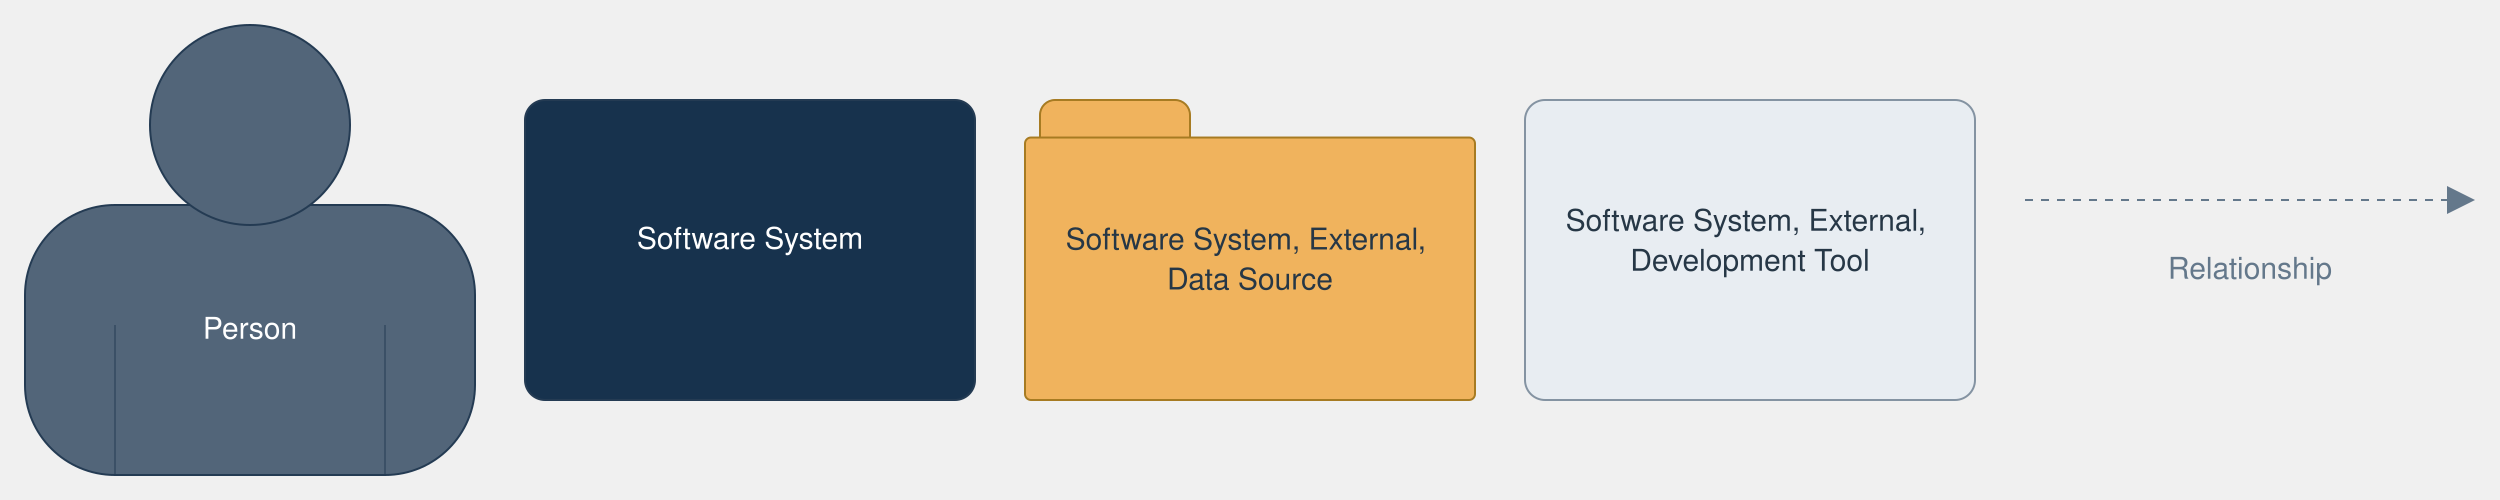
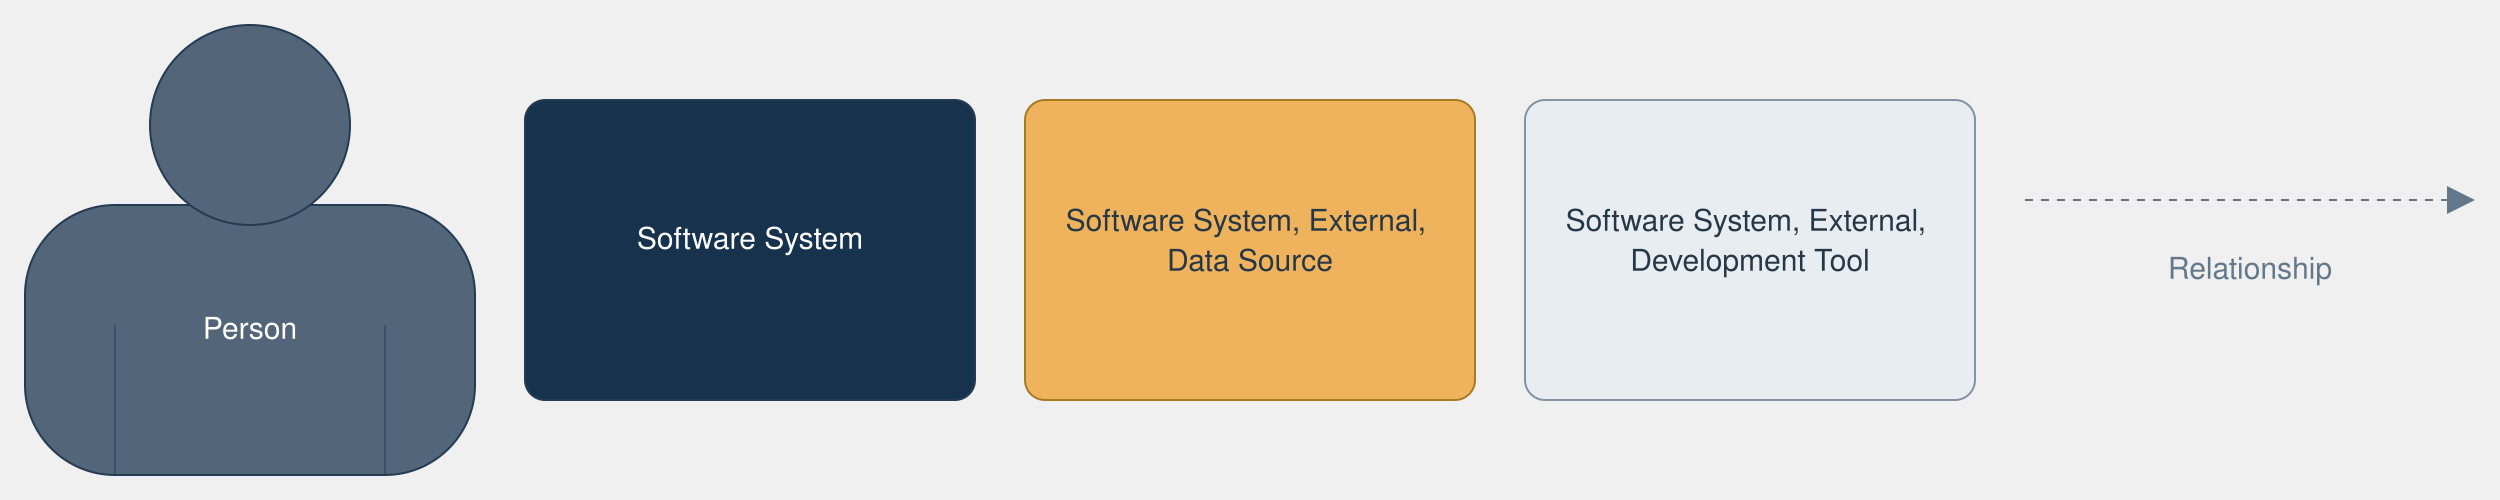
<svg xmlns="http://www.w3.org/2000/svg" version="1.1" viewBox="0 0 2500 500" style="background: #ffffff">
  <g transform="translate(25,25)">
    <rect x="0" y="180" width="450" height="270" rx="90" fill="#526579" stroke-width="2" stroke="#243b53" stroke-dasharray="" />
    <circle cx="225" cy="100" r="100" fill="#526579" stroke-width="2" stroke="#243b53" stroke-dasharray="" />
    <line x1="90" y1="300" x2="90" y2="450" stroke-width="1" stroke="#243b53" stroke-dasharray="" />
    <line x1="360" y1="300" x2="360" y2="450" stroke-width="1" stroke="#243b53" stroke-dasharray="" />
    <text x="225" y="260" text-anchor="middle" dominant-baseline="hanging" fill="#ffffff" font-size="30px" font-family="Tahoma, Verdana, Helvetica, Arial">
      <tspan x="225" dy="40px">Person</tspan>
    </text>
  </g>
  <g transform="translate(525,100)">
    <rect width="450" height="300" rx="20" ry="20" x="0" y="0" fill="#17324d" stroke-width="2" stroke="#243b53" stroke-dasharray="" />
    <text x="225" y="95" text-anchor="middle" dominant-baseline="hanging" fill="#ffffff" font-size="30px" font-family="Tahoma, Verdana, Helvetica, Arial">
      <tspan x="225" dy="40px">Software System</tspan>
    </text>
  </g>
  <g transform="translate(1025,100)">
-     <rect width="150" height="75" rx="15" ry="15" x="15" y="0" fill="#f0b35d" stroke-width="2" stroke="#a77b22" stroke-dasharray="" />
-     <rect width="450" height="262.5" rx="6" ry="6" x="0" y="37.5" fill="#f0b35d" stroke-width="2" stroke="#a77b22" stroke-dasharray="" />
-     <text x="225" y="95.75" text-anchor="middle" dominant-baseline="hanging" fill="#263746" font-size="30px" font-family="Tahoma, Verdana, Helvetica, Arial">
+     <rect width="450" height="300" rx="20" ry="20" x="0" y="0" fill="#f0b35d" stroke-width="2" stroke="#a77b22" stroke-dasharray="" />
+     <text x="225" y="77" text-anchor="middle" dominant-baseline="hanging" fill="#263746" font-size="30px" font-family="Tahoma, Verdana, Helvetica, Arial">
      <tspan x="225" dy="40px">Software System, External,</tspan>
      <tspan x="225" dy="40px">Data Source</tspan>
    </text>
  </g>
  <g transform="translate(1525,100)">
    <rect width="450" height="300" rx="20" ry="20" x="0" y="0" fill="#e8edf2" stroke-width="2" stroke="#8493a2" stroke-dasharray="" />
    <text x="225" y="77" text-anchor="middle" dominant-baseline="hanging" fill="#263746" font-size="30px" font-family="Tahoma, Verdana, Helvetica, Arial">
      <tspan x="225" dy="40px">Software System, External,</tspan>
      <tspan x="225" dy="40px">Development Tool</tspan>
    </text>
  </g>
  <g transform="translate(2025,170)">
    <path d="M422,0 L422,44 L450,30 L 422,16" style="fill:#64788b" />
    <path d="M0,30 L422,30" style="stroke:#64788b; stroke-width: 2; fill: none; stroke-dasharray: 8 8;" />
    <text x="225" y="55" text-anchor="middle" dominant-baseline="hanging" fill="#64788b" font-size="30px" font-family="Tahoma, Verdana, Helvetica, Arial">
      <tspan x="225" dy="40px">Relationship</tspan>
    </text>
  </g>
</svg>
